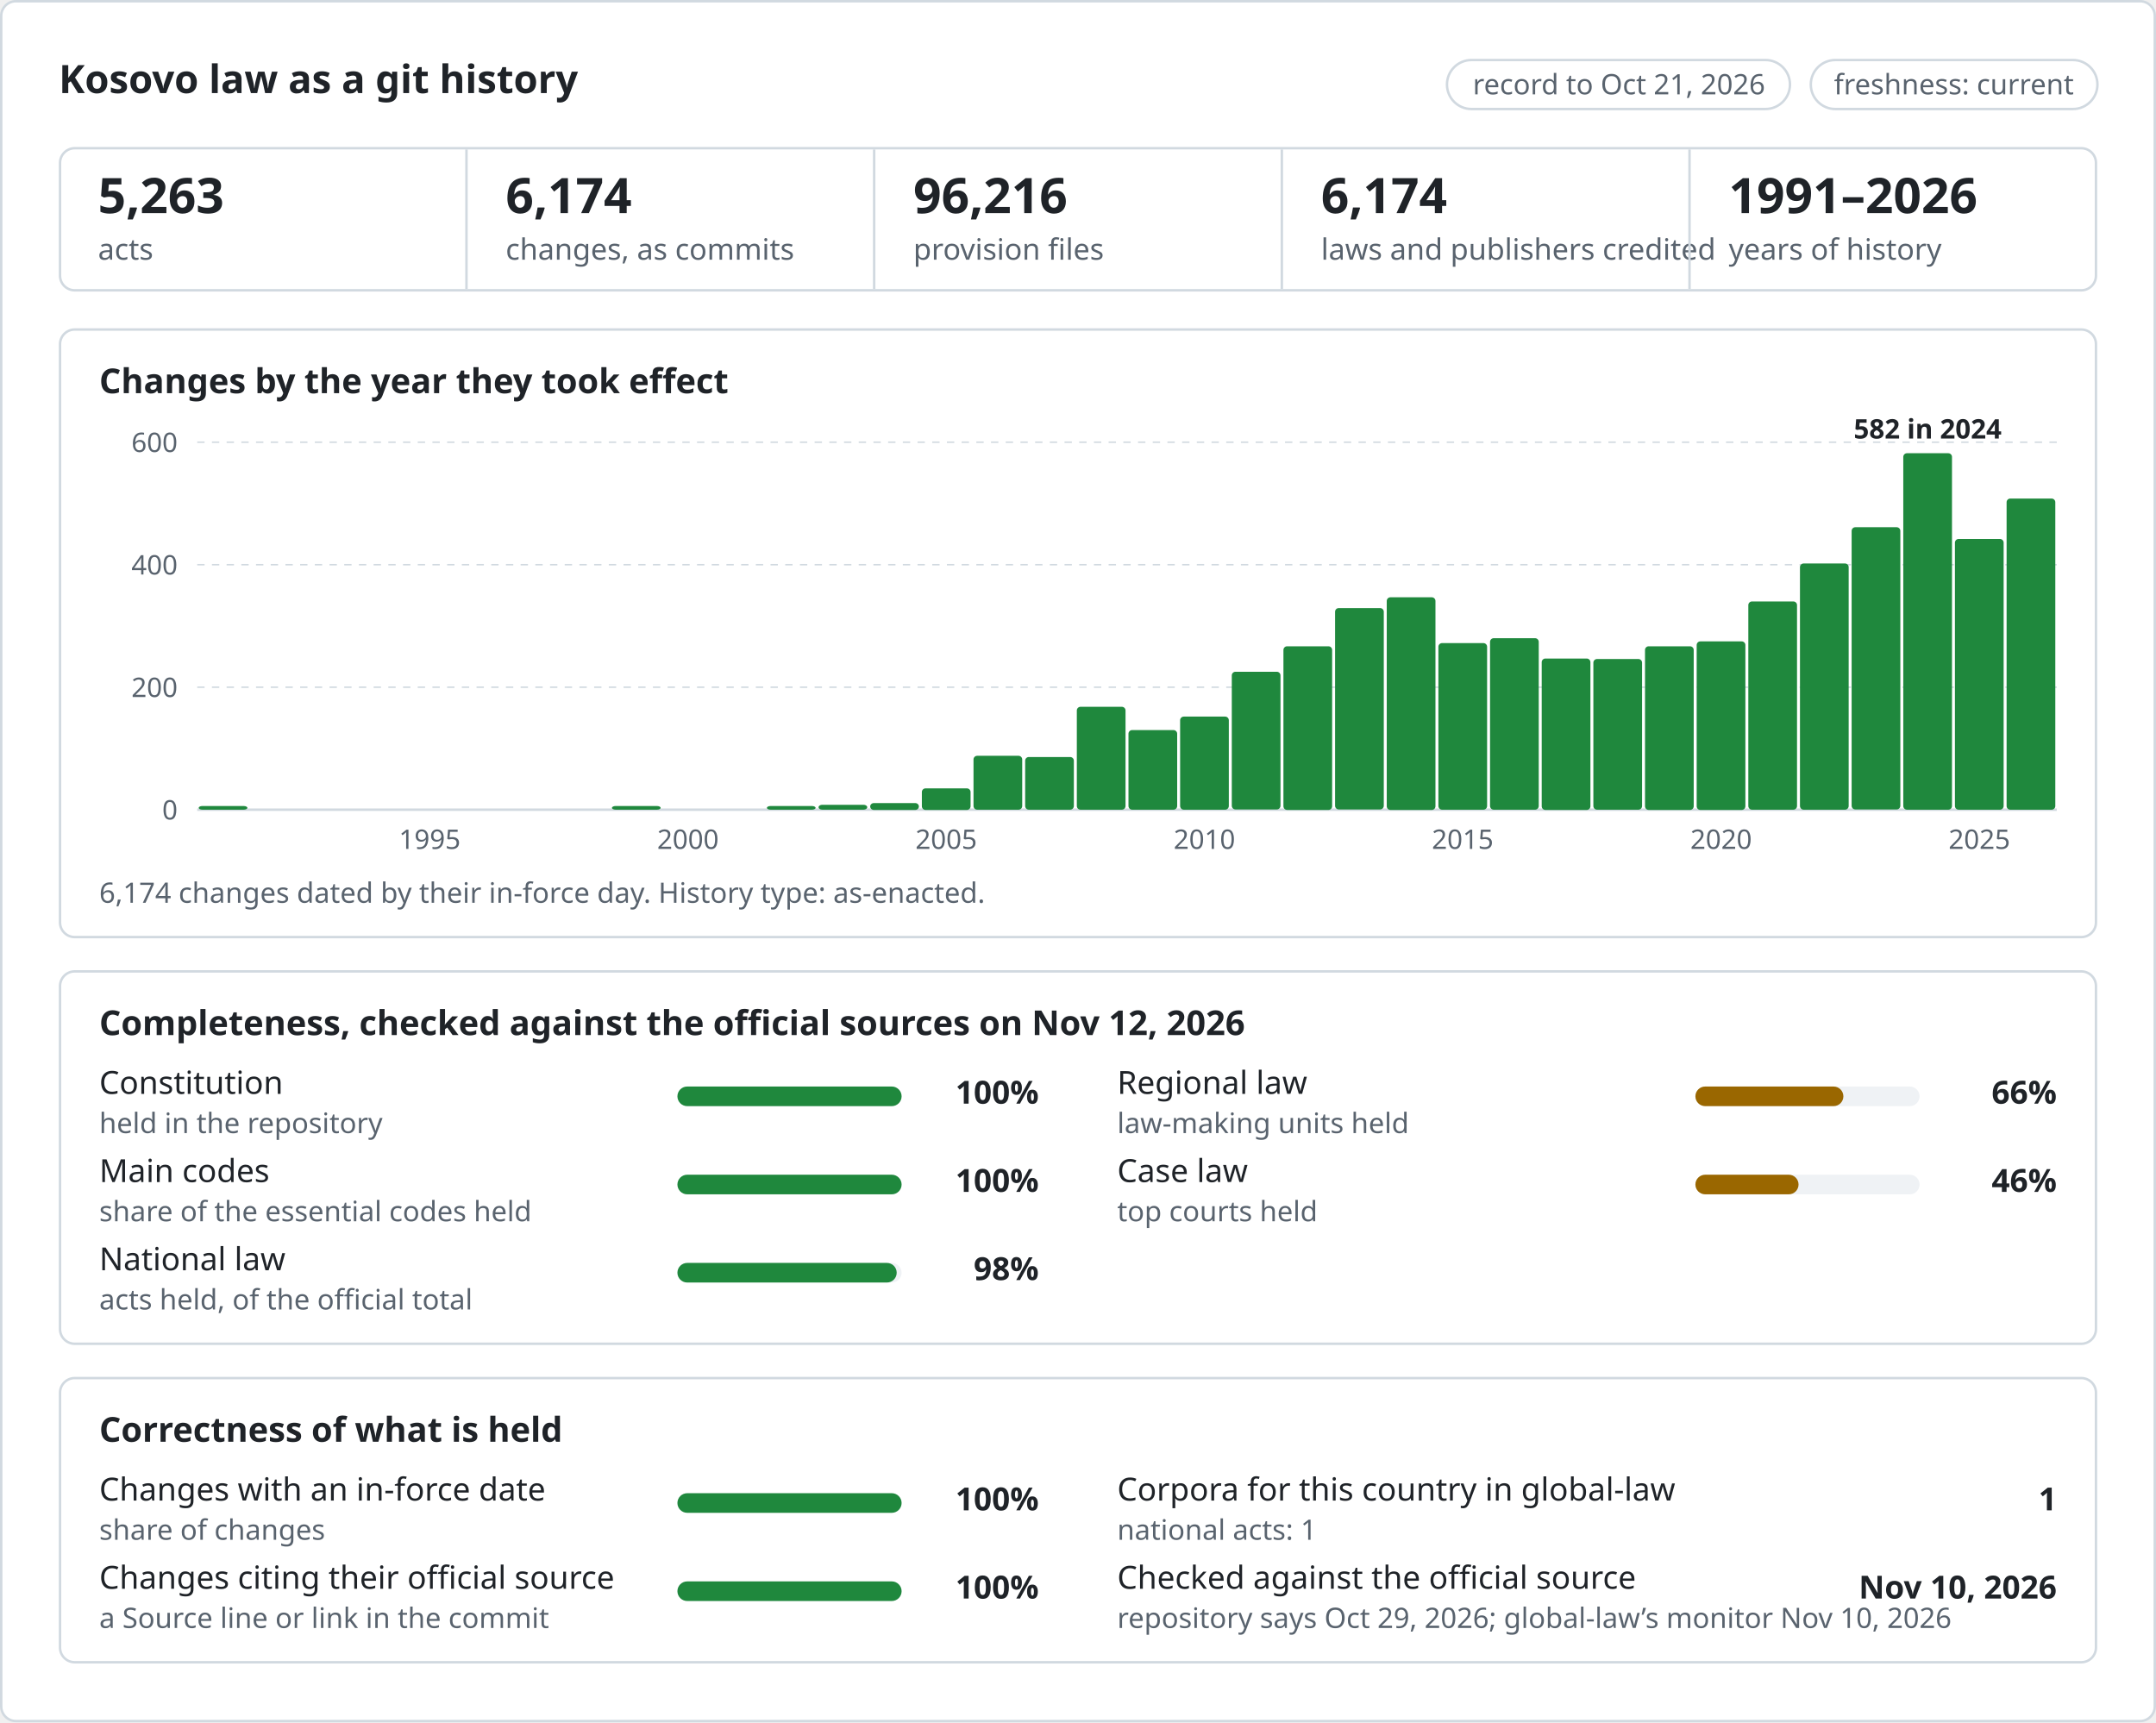
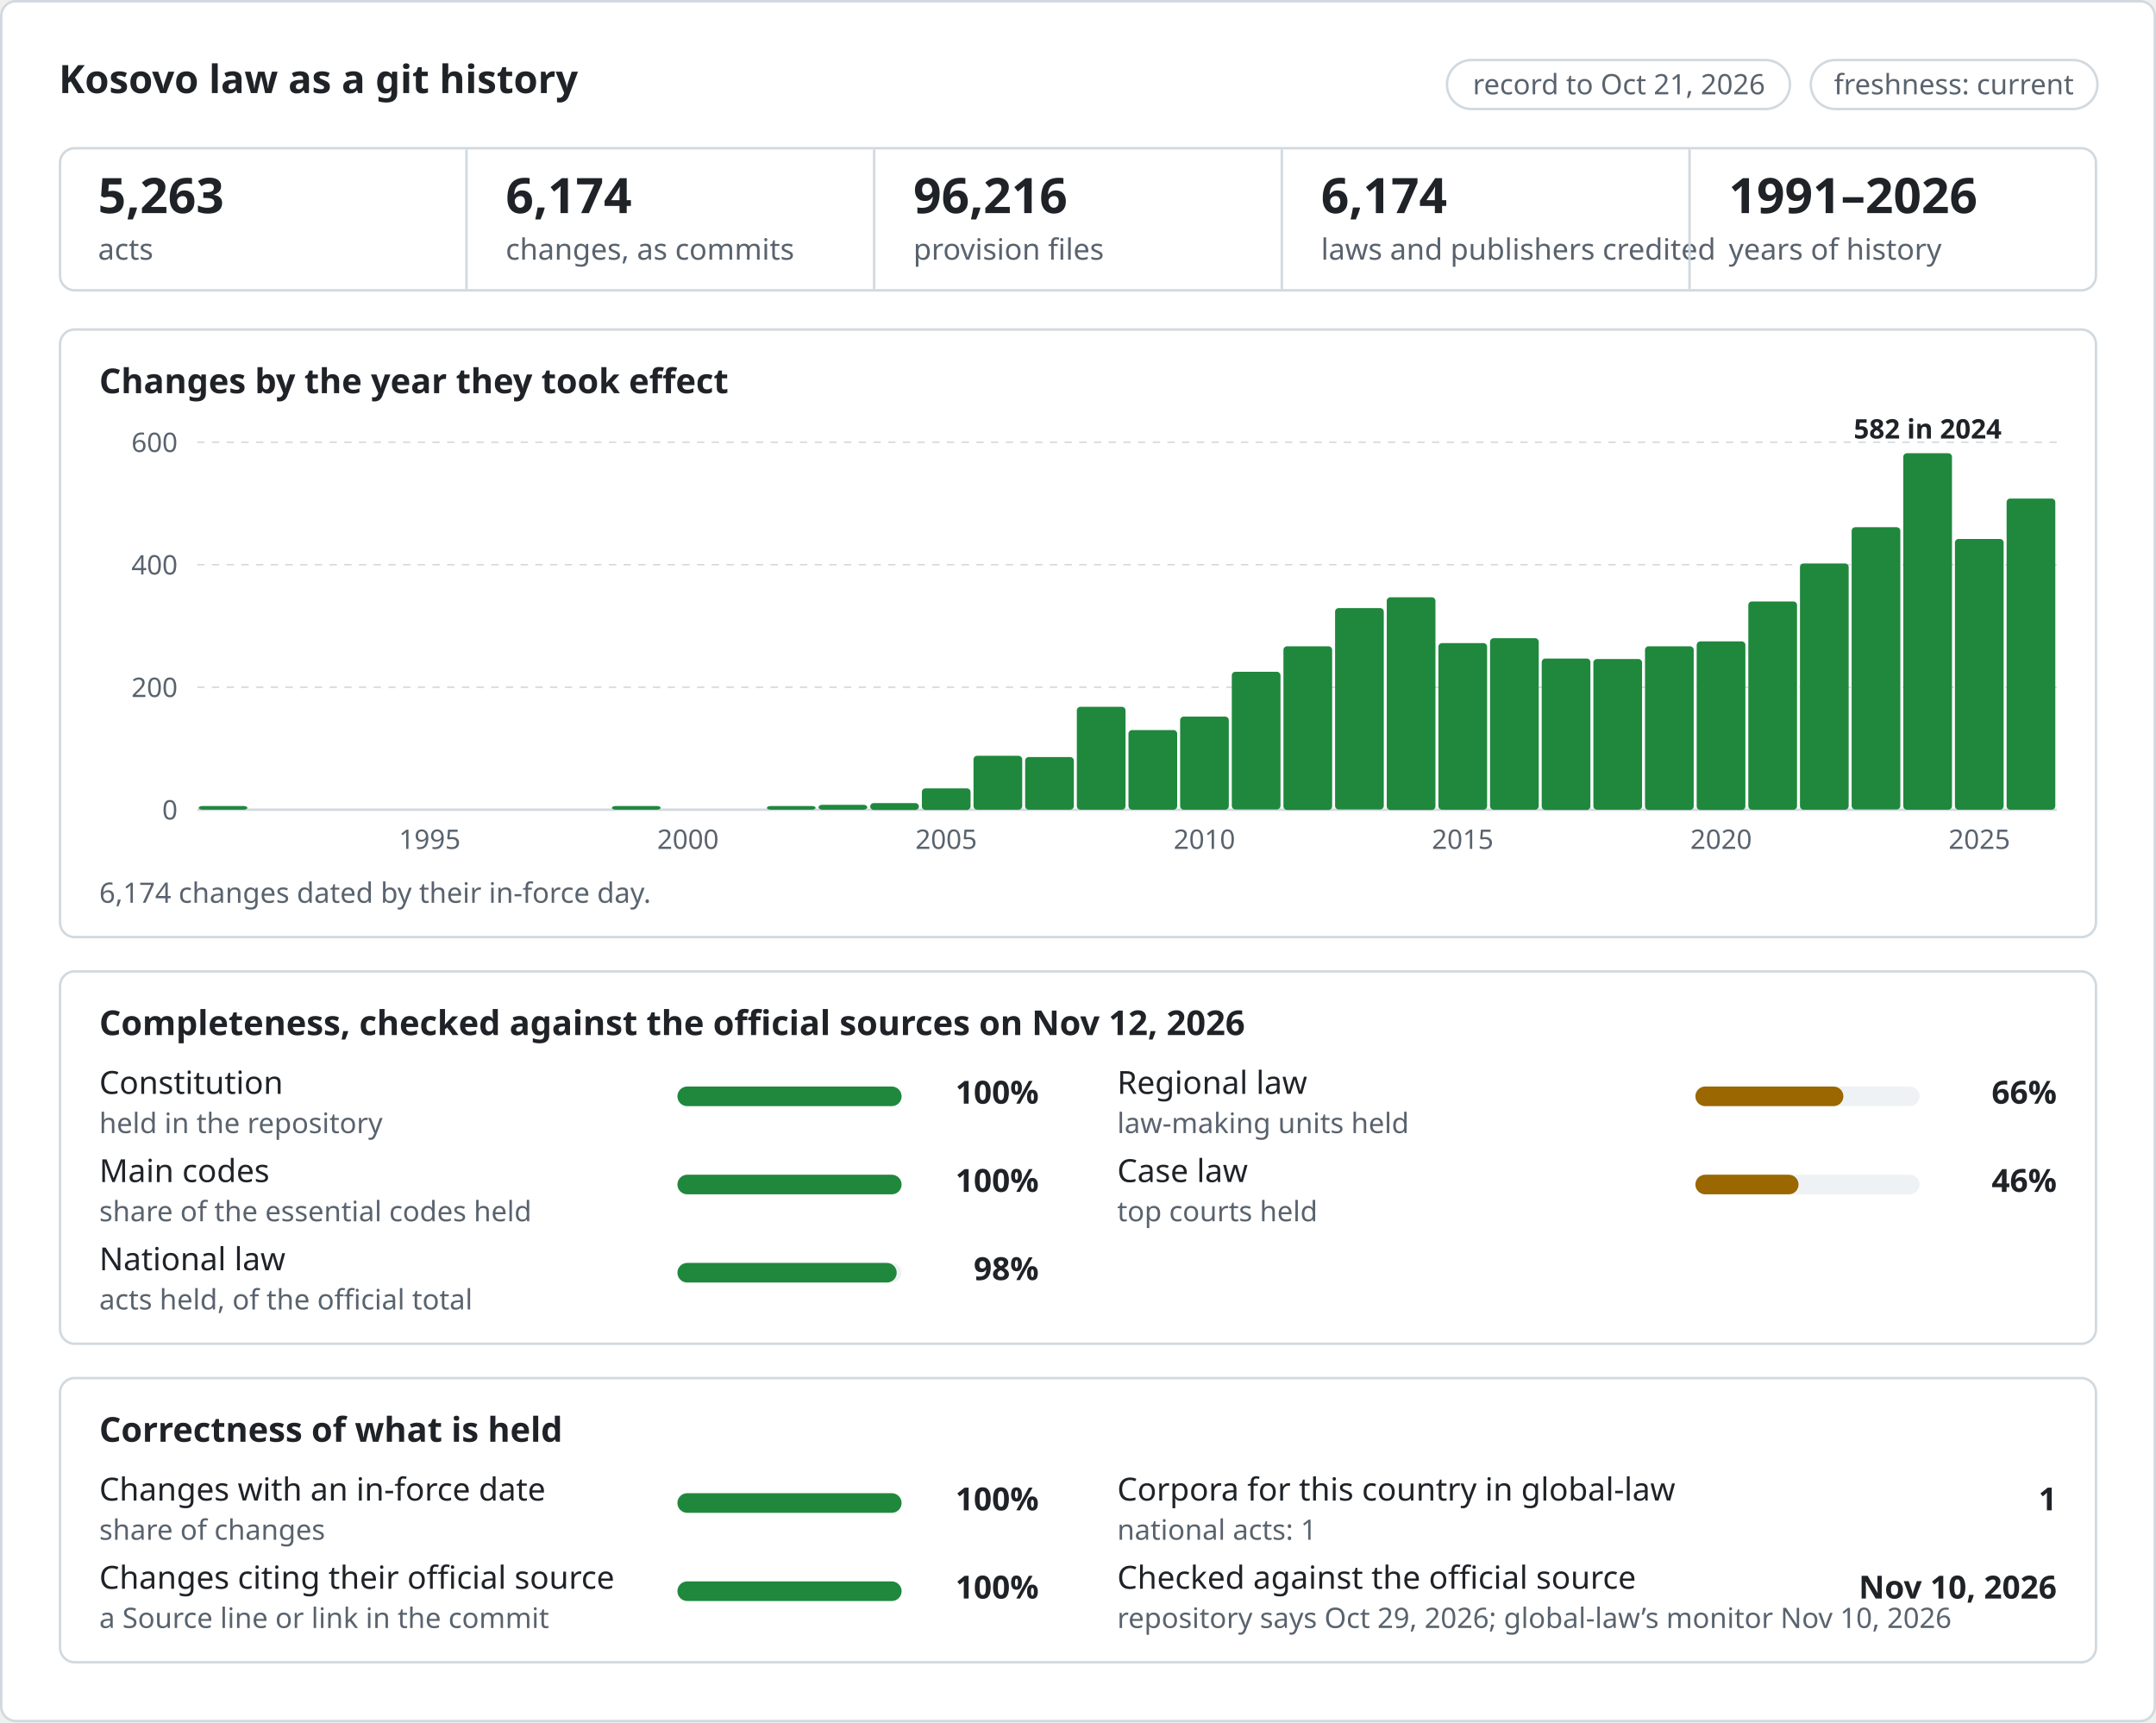
<svg xmlns="http://www.w3.org/2000/svg" width="880" height="703" viewBox="0 0 880 703" font-family="-apple-system,BlinkMacSystemFont,Segoe UI,Noto Sans,Helvetica,Arial,sans-serif">
  <rect x="0.5" y="0.5" width="879" height="702" rx="6" fill="#ffffff" stroke="#d1d9e0" />
  <text x="24" y="38" font-size="16" font-weight="600" fill="#1f2328">Kosovo law as a git history</text>
  <rect x="590.6" y="24.5" width="140" height="20" rx="10" fill="none" stroke="#d1d9e0" />
  <text x="660.8" y="38.5" font-size="11.5" font-weight="500" text-anchor="middle" fill="#59636e">record to Oct 21, 2026</text>
  <rect x="739.1" y="24.5" width="117" height="20" rx="10" fill="none" stroke="#d1d9e0" />
  <text x="797.5" y="38.5" font-size="11.5" font-weight="500" text-anchor="middle" fill="#59636e">freshness: current</text>
  <rect x="24.5" y="60.5" width="831" height="58" rx="6" fill="#ffffff" stroke="#d1d9e0" />
  <text x="40.0" y="87" font-size="20" font-weight="600" fill="#1f2328">5,263</text>
  <text x="40.0" y="106" font-size="12" fill="#59636e">acts</text>
  <line x1="190.4" y1="61" x2="190.4" y2="118" stroke="#d1d9e0" />
  <text x="206.4" y="87" font-size="20" font-weight="600" fill="#1f2328">6,174</text>
  <text x="206.4" y="106" font-size="12" fill="#59636e">changes, as commits</text>
  <line x1="356.8" y1="61" x2="356.8" y2="118" stroke="#d1d9e0" />
  <text x="372.8" y="87" font-size="20" font-weight="600" fill="#1f2328">96,216</text>
  <text x="372.8" y="106" font-size="12" fill="#59636e">provision files</text>
  <line x1="523.2" y1="61" x2="523.2" y2="118" stroke="#d1d9e0" />
  <text x="539.2" y="87" font-size="20" font-weight="600" fill="#1f2328">6,174</text>
  <text x="539.2" y="106" font-size="12" fill="#59636e" textLength="142" lengthAdjust="spacingAndGlyphs">laws and publishers credited</text>
  <line x1="689.6" y1="61" x2="689.6" y2="118" stroke="#d1d9e0" />
  <text x="705.6" y="87" font-size="20" font-weight="600" fill="#1f2328">1991–2026</text>
  <text x="705.6" y="106" font-size="12" fill="#59636e">years of history</text>
  <rect x="24.5" y="134.5" width="831" height="248" rx="6" fill="#ffffff" stroke="#d1d9e0" />
  <text x="40.5" y="160.5" font-size="14" font-weight="600" fill="#1f2328">Changes by the year they took effect</text>
  <line x1="80.5" y1="330.5" x2="839.5" y2="330.5" stroke="#d1d9e0" stroke-width="1" />
  <text x="72.5" y="334.5" font-size="11" text-anchor="end" fill="#59636e">0</text>
  <line x1="80.5" y1="280.5" x2="839.5" y2="280.5" stroke="#d1d9e0" stroke-width="0.6" stroke-dasharray="3 3" />
  <text x="72.5" y="284.5" font-size="11" text-anchor="end" fill="#59636e">200</text>
  <line x1="80.5" y1="230.5" x2="839.5" y2="230.5" stroke="#d1d9e0" stroke-width="0.6" stroke-dasharray="3 3" />
  <text x="72.5" y="234.5" font-size="11" text-anchor="end" fill="#59636e">400</text>
  <line x1="80.5" y1="180.5" x2="839.5" y2="180.5" stroke="#d1d9e0" stroke-width="0.6" stroke-dasharray="3 3" />
  <text x="72.5" y="184.5" font-size="11" text-anchor="end" fill="#59636e">600</text>
  <rect x="81.10" y="329.0" width="19.88" height="1.5" rx="1.5" fill="#1f883d" />
  <text x="175.4" y="346.5" font-size="11" text-anchor="middle" fill="#59636e">1995</text>
  <rect x="249.77" y="329.0" width="19.88" height="1.5" rx="1.5" fill="#1f883d" />
  <text x="280.8" y="346.5" font-size="11" text-anchor="middle" fill="#59636e">2000</text>
  <rect x="313.02" y="329.0" width="19.88" height="1.5" rx="1.5" fill="#1f883d" />
  <rect x="334.10" y="328.5" width="19.88" height="2.0" rx="1.5" fill="#1f883d" />
  <rect x="355.18" y="327.8" width="19.88" height="2.8" rx="1.5" fill="#1f883d" />
  <rect x="376.27" y="321.8" width="19.88" height="8.8" rx="1.5" fill="#1f883d" />
  <text x="386.2" y="346.5" font-size="11" text-anchor="middle" fill="#59636e">2005</text>
  <rect x="397.35" y="308.5" width="19.88" height="22.0" rx="1.5" fill="#1f883d" />
  <rect x="418.43" y="309.0" width="19.88" height="21.5" rx="1.5" fill="#1f883d" />
  <rect x="439.52" y="288.5" width="19.88" height="42.0" rx="1.5" fill="#1f883d" />
  <rect x="460.60" y="298.0" width="19.88" height="32.5" rx="1.5" fill="#1f883d" />
  <rect x="481.68" y="292.5" width="19.88" height="38.0" rx="1.5" fill="#1f883d" />
  <text x="491.6" y="346.5" font-size="11" text-anchor="middle" fill="#59636e">2010</text>
  <rect x="502.77" y="274.2" width="19.88" height="56.2" rx="1.5" fill="#1f883d" />
  <rect x="523.85" y="263.8" width="19.88" height="66.8" rx="1.5" fill="#1f883d" />
  <rect x="544.93" y="248.2" width="19.88" height="82.2" rx="1.5" fill="#1f883d" />
  <rect x="566.02" y="243.8" width="19.88" height="86.8" rx="1.5" fill="#1f883d" />
  <rect x="587.10" y="262.5" width="19.88" height="68.0" rx="1.5" fill="#1f883d" />
  <text x="597.0" y="346.5" font-size="11" text-anchor="middle" fill="#59636e">2015</text>
  <rect x="608.18" y="260.5" width="19.88" height="70.0" rx="1.5" fill="#1f883d" />
  <rect x="629.27" y="268.8" width="19.88" height="61.8" rx="1.5" fill="#1f883d" />
  <rect x="650.35" y="269.0" width="19.88" height="61.5" rx="1.5" fill="#1f883d" />
  <rect x="671.43" y="263.8" width="19.88" height="66.8" rx="1.5" fill="#1f883d" />
  <rect x="692.52" y="261.8" width="19.88" height="68.8" rx="1.5" fill="#1f883d" />
  <text x="702.5" y="346.5" font-size="11" text-anchor="middle" fill="#59636e">2020</text>
  <rect x="713.60" y="245.5" width="19.88" height="85.0" rx="1.5" fill="#1f883d" />
  <rect x="734.68" y="230.0" width="19.88" height="100.5" rx="1.5" fill="#1f883d" />
  <rect x="755.77" y="215.2" width="19.88" height="115.2" rx="1.5" fill="#1f883d" />
  <rect x="776.85" y="185.0" width="19.88" height="145.5" rx="1.5" fill="#1f883d" />
  <text x="786.8" y="179.0" font-size="11" font-weight="600" text-anchor="middle" fill="#1f2328">582 in 2024</text>
  <rect x="797.93" y="220.0" width="19.88" height="110.5" rx="1.5" fill="#1f883d" />
  <text x="807.9" y="346.5" font-size="11" text-anchor="middle" fill="#59636e">2025</text>
  <rect x="819.02" y="203.5" width="19.88" height="127.0" rx="1.5" fill="#1f883d" />
-   <text x="40.5" y="368.5" font-size="11.5" fill="#59636e">6,174 changes dated by their in-force day. History type: as-enacted.</text>
+   <text x="40.5" y="368.5" font-size="11.5" fill="#59636e">6,174 changes dated by their in-force day.</text>
  <rect x="24.5" y="396.5" width="831" height="152" rx="6" fill="#ffffff" stroke="#d1d9e0" />
  <text x="40.5" y="422.5" font-size="14" font-weight="600" fill="#1f2328">Completeness, checked against the official sources on Nov 12, 2026</text>
  <text x="40.5" y="446.5" font-size="13" fill="#1f2328">Constitution</text>
  <text x="40.5" y="462.5" font-size="11.5" fill="#59636e">held in the repository</text>
  <g>
    <rect x="276.5" y="443.5" width="91.5" height="8" rx="4" fill="#eff2f5" />
    <rect x="276.5" y="443.5" width="91.5" height="8" rx="4" fill="#1f883d" />
  </g>
  <text x="424.0" y="450.5" font-size="13" font-weight="600" text-anchor="end" fill="#1f2328">100%</text>
  <text x="40.5" y="482.5" font-size="13" fill="#1f2328">Main codes</text>
  <text x="40.5" y="498.5" font-size="11.5" fill="#59636e">share of the essential codes held</text>
  <g>
    <rect x="276.5" y="479.5" width="91.5" height="8" rx="4" fill="#eff2f5" />
    <rect x="276.5" y="479.5" width="91.5" height="8" rx="4" fill="#1f883d" />
  </g>
  <text x="424.0" y="486.5" font-size="13" font-weight="600" text-anchor="end" fill="#1f2328">100%</text>
  <text x="40.5" y="518.5" font-size="13" fill="#1f2328">National law</text>
  <text x="40.5" y="534.5" font-size="11.5" fill="#59636e">acts held, of the official total</text>
  <g>
    <rect x="276.5" y="515.5" width="91.5" height="8" rx="4" fill="#eff2f5" />
    <rect x="276.5" y="515.5" width="89.5" height="8" rx="4" fill="#1f883d" />
  </g>
  <text x="424.0" y="522.5" font-size="13" font-weight="600" text-anchor="end" fill="#1f2328">98%</text>
  <text x="456.0" y="446.5" font-size="13" fill="#1f2328">Regional law</text>
  <text x="456.0" y="462.5" font-size="11.5" fill="#59636e">law-making units held</text>
  <g>
    <rect x="692.0" y="443.5" width="91.5" height="8" rx="4" fill="#eff2f5" />
    <rect x="692.0" y="443.5" width="60.4" height="8" rx="4" fill="#9a6700" />
  </g>
  <text x="839.5" y="450.5" font-size="13" font-weight="600" text-anchor="end" fill="#1f2328">66%</text>
  <text x="456.0" y="482.5" font-size="13" fill="#1f2328">Case law</text>
  <text x="456.0" y="498.5" font-size="11.5" fill="#59636e">top courts held</text>
  <g>
    <rect x="692.0" y="479.5" width="91.5" height="8" rx="4" fill="#eff2f5" />
    <rect x="692.0" y="479.5" width="42.1" height="8" rx="4" fill="#9a6700" />
  </g>
  <text x="839.5" y="486.5" font-size="13" font-weight="600" text-anchor="end" fill="#1f2328">46%</text>
  <rect x="24.5" y="562.5" width="831" height="116" rx="6" fill="#ffffff" stroke="#d1d9e0" />
  <text x="40.5" y="588.5" font-size="14" font-weight="600" fill="#1f2328">Correctness of what is held</text>
  <text x="40.5" y="612.5" font-size="13" fill="#1f2328">Changes with an in-force date</text>
  <text x="40.5" y="628.5" font-size="11.5" fill="#59636e">share of changes</text>
  <g>
    <rect x="276.5" y="609.5" width="91.5" height="8" rx="4" fill="#eff2f5" />
    <rect x="276.5" y="609.5" width="91.5" height="8" rx="4" fill="#1f883d" />
  </g>
  <text x="424.0" y="616.5" font-size="13" font-weight="600" text-anchor="end" fill="#1f2328">100%</text>
  <text x="40.5" y="648.5" font-size="13" fill="#1f2328">Changes citing their official source</text>
  <text x="40.5" y="664.5" font-size="11.5" fill="#59636e">a Source line or link in the commit</text>
  <g>
    <rect x="276.5" y="645.5" width="91.5" height="8" rx="4" fill="#eff2f5" />
    <rect x="276.5" y="645.5" width="91.5" height="8" rx="4" fill="#1f883d" />
  </g>
  <text x="424.0" y="652.5" font-size="13" font-weight="600" text-anchor="end" fill="#1f2328">100%</text>
  <text x="456.0" y="612.5" font-size="13" fill="#1f2328">Corpora for this country in global-law</text>
  <text x="456.0" y="628.5" font-size="11.5" fill="#59636e">national acts: 1</text>
  <text x="839.5" y="616.5" font-size="13" font-weight="600" text-anchor="end" fill="#1f2328">1</text>
  <text x="456.0" y="648.5" font-size="13" fill="#1f2328">Checked against the official source</text>
  <text x="456.0" y="664.5" font-size="11.5" fill="#59636e">repository says Oct 29, 2026; global-law’s monitor Nov 10, 2026</text>
  <text x="839.5" y="652.5" font-size="13" font-weight="600" text-anchor="end" fill="#1f2328">Nov 10, 2026</text>
</svg>
